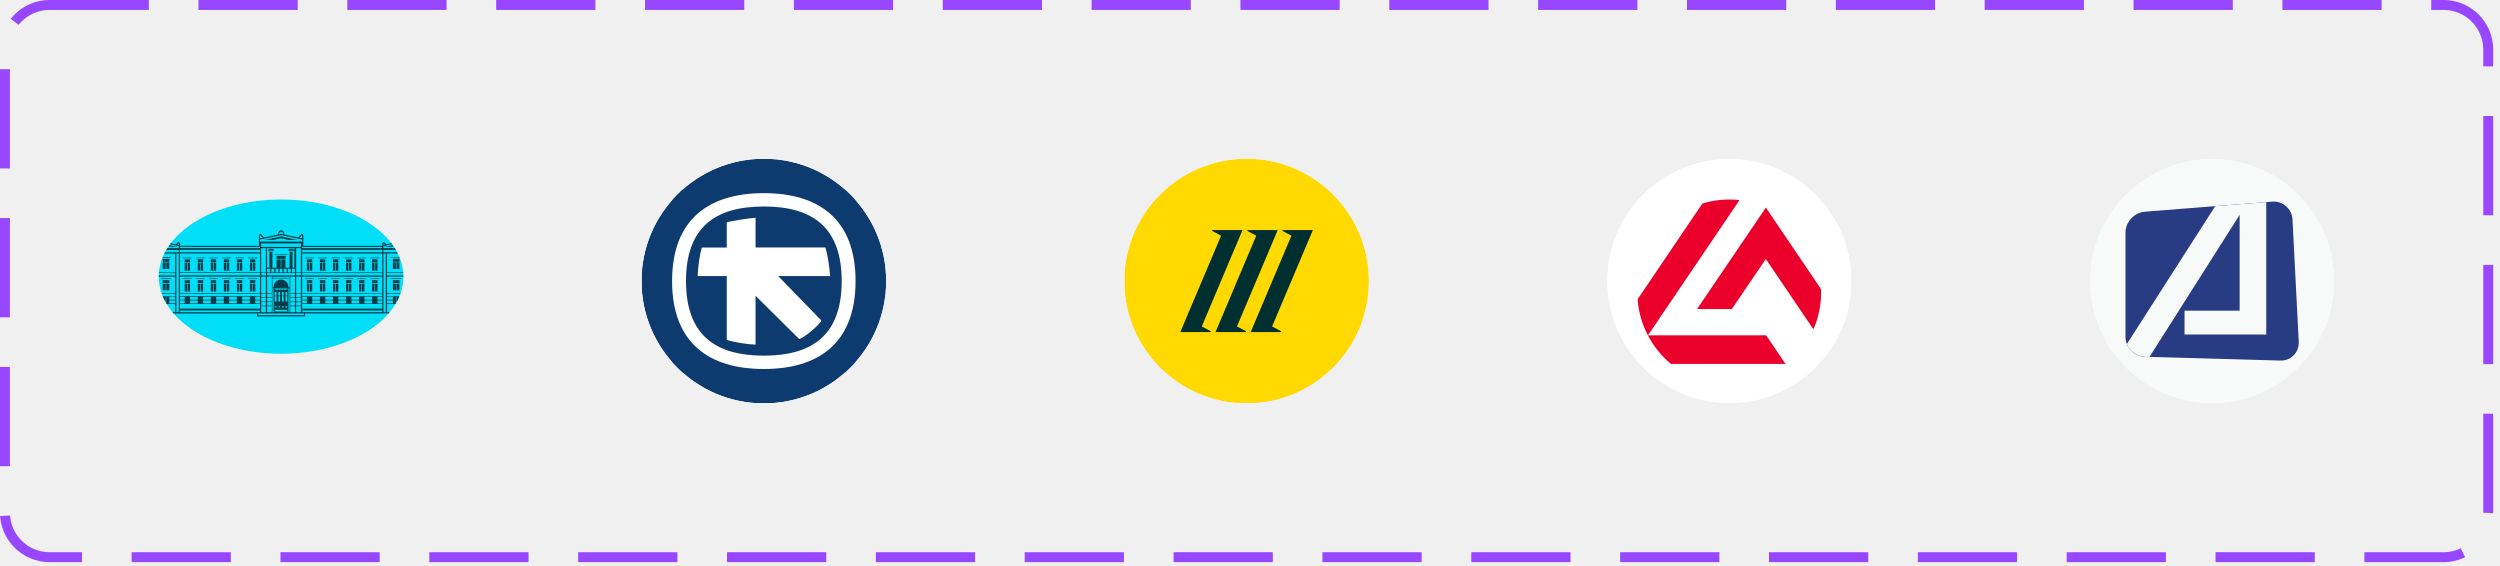
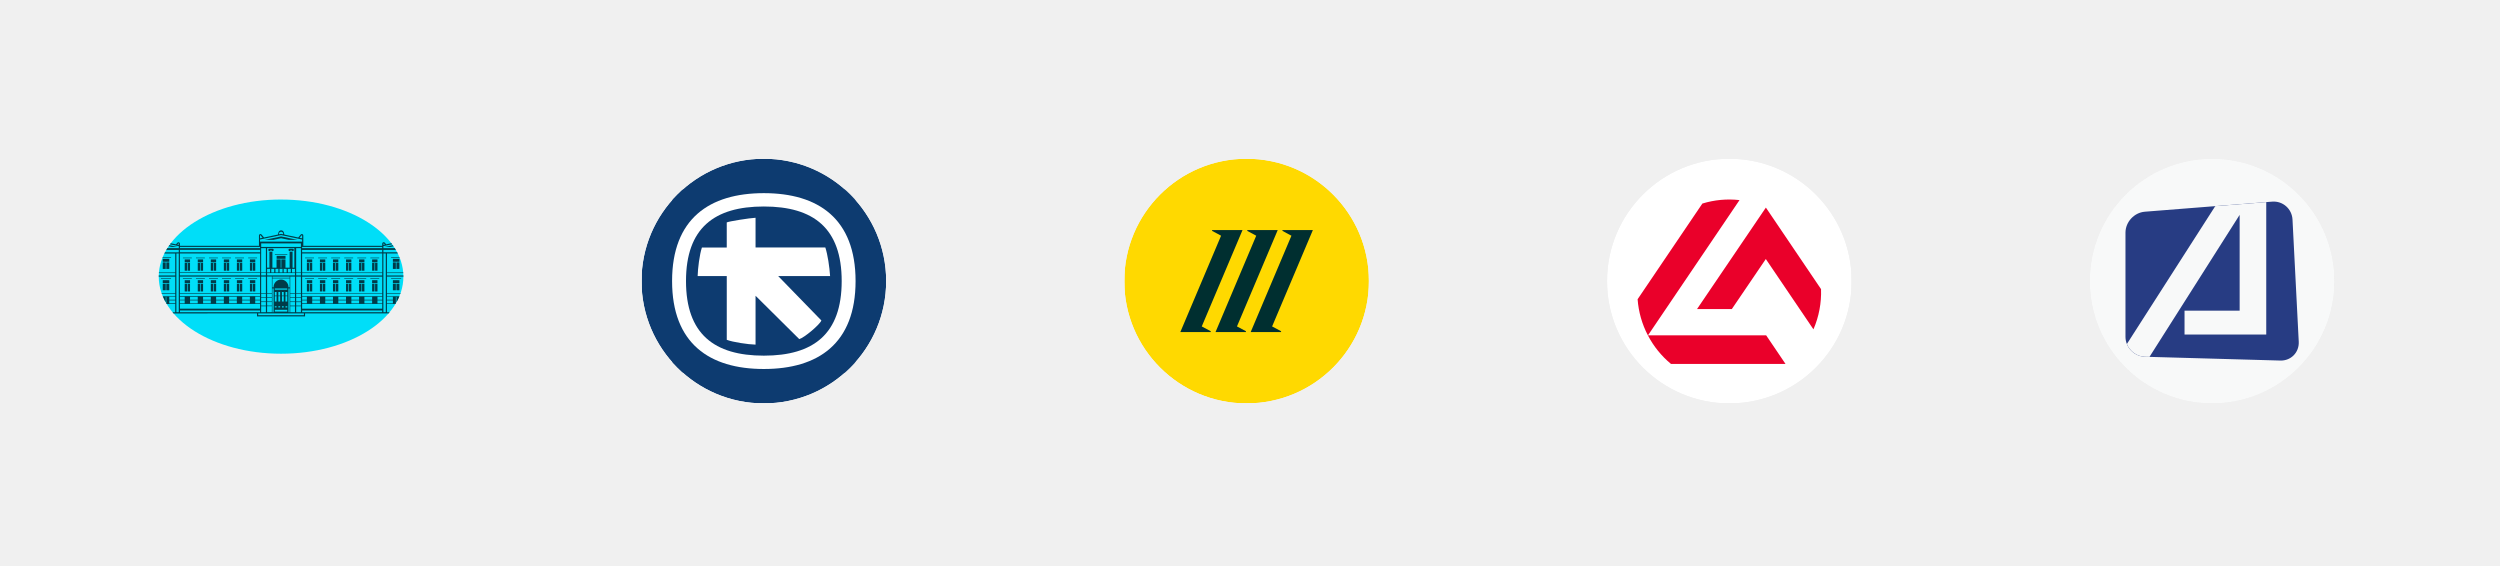
<svg xmlns="http://www.w3.org/2000/svg" width="327" height="74" viewBox="0 0 327 74" fill="none">
-   <rect x="0.649" y="0.649" width="324.812" height="72.23" rx="5.84" stroke="#9747FF" stroke-width="1.298" stroke-dasharray="12.98 6.49" />
  <g clip-path="url(#clip0_5381_8176)">
    <path d="M36.764 26.097C27.927 26.097 20.764 30.613 20.764 36.182C20.764 41.752 27.927 46.266 36.764 46.266C45.6 46.266 52.764 41.751 52.764 36.182C52.764 30.614 45.6 26.099 36.764 26.099" fill="#00DEF8" />
    <path d="M50.614 36.183H52.764C52.764 36.131 52.764 36.079 52.764 36.027H50.614V35.718H52.747C52.747 35.691 52.747 35.666 52.741 35.636H50.614V33.153H52.031L52.025 33.14C52.001 33.093 51.976 33.046 51.951 32.998H50.148V32.688H51.779L51.75 32.639L51.681 32.525L51.637 32.454H50.148V32.192L51.293 31.948C51.261 31.904 51.227 31.859 51.193 31.815L50.516 31.958L50.332 31.742C50.307 31.713 50.273 31.692 50.235 31.682C50.197 31.672 50.157 31.674 50.12 31.688C50.084 31.701 50.052 31.726 50.029 31.758C50.007 31.79 49.995 31.828 49.995 31.867V32.147H39.674V30.802C39.674 30.762 39.662 30.724 39.639 30.692C39.617 30.66 39.585 30.636 39.549 30.622C39.512 30.609 39.472 30.607 39.434 30.616C39.396 30.626 39.362 30.648 39.337 30.677L39.011 31.064L37.202 30.681L37.121 30.39C37.099 30.315 37.053 30.249 36.99 30.202C36.928 30.155 36.852 30.13 36.773 30.13C36.695 30.13 36.619 30.155 36.556 30.202C36.494 30.249 36.448 30.315 36.426 30.39L36.345 30.681L34.534 31.064L34.209 30.677C34.183 30.648 34.149 30.626 34.111 30.616C34.073 30.607 34.033 30.609 33.997 30.622C33.96 30.636 33.928 30.66 33.906 30.692C33.883 30.724 33.871 30.762 33.871 30.802V32.147H23.538V31.867C23.536 31.829 23.523 31.792 23.501 31.761C23.479 31.73 23.447 31.706 23.412 31.693C23.376 31.68 23.337 31.678 23.299 31.687C23.262 31.697 23.229 31.717 23.203 31.745L23.02 31.96L22.34 31.817C22.305 31.862 22.271 31.908 22.237 31.953L23.386 32.197V32.459H21.89C21.841 32.536 21.794 32.614 21.748 32.692H23.382V33.003H21.577L21.544 33.066C21.528 33.096 21.513 33.127 21.497 33.158H22.917V35.641H20.786V35.666C20.786 35.683 20.786 35.701 20.786 35.719H22.917V36.029H20.764C20.764 36.08 20.764 36.132 20.764 36.184H22.917V38.356H21.136L21.164 38.438H22.917V38.748H21.284C21.362 38.936 21.448 39.122 21.543 39.306C21.583 39.384 21.625 39.462 21.669 39.54L21.676 39.552V38.826H21.757V39.679H21.748L21.795 39.76H22.917V40.846H22.567C22.609 40.898 22.648 40.948 22.695 40.999L33.617 40.994V41.382H39.901V40.994H50.834L50.94 40.869L50.961 40.843H50.613V39.757H51.733L51.764 39.703L51.778 39.679V38.827H51.859V39.548C51.919 39.439 51.976 39.333 52.029 39.227L52.077 39.131C52.138 39.004 52.195 38.877 52.248 38.749H50.622V38.439H52.373L52.4 38.357H50.614V36.183ZM50.221 31.855L50.342 31.997L50.148 32.038V31.881C50.148 31.872 50.151 31.864 50.156 31.858C50.161 31.851 50.168 31.846 50.175 31.843C50.183 31.84 50.192 31.839 50.2 31.841C50.208 31.843 50.215 31.849 50.221 31.855ZM22.917 39.674H22.141V39.288H22.917V39.674ZM22.917 39.209H22.141V38.821H22.917V39.209ZM23.382 40.835H23.072V33.154H23.382V40.835ZM23.382 32.035L23.189 31.995L23.31 31.852C23.315 31.846 23.323 31.842 23.331 31.84C23.339 31.838 23.347 31.838 23.355 31.841C23.363 31.844 23.37 31.849 23.375 31.856C23.379 31.863 23.382 31.871 23.382 31.879V32.035ZM49.993 32.456H39.516V32.301H49.992L49.993 32.456ZM39.52 38.818H40.14V39.205H39.52V38.818ZM40.14 39.67H39.52V39.288H40.14V39.67ZM39.517 32.687H49.992V32.995H39.516L39.517 32.687ZM39.447 30.786C39.453 30.779 39.46 30.775 39.468 30.772C39.476 30.77 39.485 30.77 39.493 30.773C39.501 30.776 39.508 30.782 39.513 30.789C39.518 30.796 39.52 30.805 39.52 30.813V31.171L39.181 31.099L39.447 30.786ZM36.508 30.495L36.548 30.46V30.398C36.548 30.393 36.549 30.388 36.551 30.383C36.553 30.379 36.556 30.374 36.56 30.371C36.564 30.367 36.568 30.365 36.573 30.363C36.578 30.361 36.583 30.36 36.588 30.36H36.663L36.735 30.297C36.743 30.289 36.753 30.285 36.764 30.285C36.774 30.285 36.784 30.289 36.792 30.297L36.864 30.36H36.939C36.944 30.36 36.95 30.361 36.954 30.363C36.959 30.365 36.964 30.367 36.967 30.371C36.971 30.374 36.974 30.379 36.976 30.383C36.978 30.388 36.979 30.393 36.979 30.398V30.46L37.019 30.495C37.034 30.508 37.044 30.526 37.046 30.546C37.047 30.566 37.041 30.586 37.029 30.602L36.995 30.638L36.761 30.588L36.523 30.639L36.495 30.602C36.483 30.586 36.477 30.566 36.478 30.546C36.48 30.526 36.49 30.508 36.505 30.495M34.008 30.813C34.007 30.805 34.01 30.796 34.014 30.789C34.019 30.782 34.026 30.776 34.034 30.773C34.042 30.77 34.051 30.77 34.059 30.772C34.067 30.775 34.075 30.779 34.08 30.786L34.347 31.099L34.008 31.171V30.813ZM34.008 31.329L36.762 30.747L39.516 31.329V31.602H34.011L34.008 31.329ZM38.74 39.515H39.36V39.977H38.74V39.515ZM39.36 40.834H38.74V40.059H39.36V40.834ZM38.74 38.972H39.36V39.434H38.74V38.972ZM38.74 38.429H39.36V38.891H38.74V38.429ZM38.74 36.179H39.36V38.351H38.74V36.179ZM38.74 35.712H39.36V36.023H38.74V35.712ZM38.74 32.454H39.36V35.635H38.74V32.454ZM34.162 31.834H39.36V32.3H34.166L34.162 31.834ZM37.963 39.514H38.584V39.976H37.963V39.514ZM38.584 40.834H37.963V40.058H38.584V40.834ZM37.963 38.971H38.584V39.433H37.963V38.971ZM37.963 38.428H38.584V38.89H37.963V38.428ZM37.963 36.178H38.584V38.35H37.963V36.178ZM34.937 35.713H38.584V36.024H34.942L34.937 35.713ZM37.729 37.575C37.729 37.562 37.729 37.549 37.729 37.536C37.729 37.279 37.627 37.032 37.445 36.85C37.263 36.668 37.016 36.566 36.759 36.566C36.502 36.566 36.255 36.668 36.074 36.85C35.892 37.032 35.789 37.279 35.789 37.536C35.789 37.549 35.789 37.562 35.789 37.575H35.633V36.411H37.89V37.58L37.729 37.575ZM37.885 40.834H37.73V37.734H37.885V40.834ZM36.177 39.437H35.945V38.739H36.177V39.437ZM35.945 38.196H36.177V38.662H35.945V38.196ZM36.177 40.211H35.945V40.058H36.177V40.211ZM37.574 40.756H35.947V40.524H37.574V40.756ZM36.642 39.437H36.41V38.739H36.642V39.437ZM36.41 38.196H36.642V38.662H36.41V38.196ZM36.642 40.211H36.41V40.058H36.642V40.211ZM37.108 39.437H36.882V38.739H37.114L37.108 39.437ZM36.876 38.196H37.108V38.662H36.882L36.876 38.196ZM37.108 40.213H36.882V40.058H37.114L37.108 40.213ZM37.341 40.058H37.574V40.213H37.341V40.058ZM37.341 38.739H37.574V39.437H37.341V38.739ZM37.341 38.195H37.574V38.661H37.341V38.195ZM35.945 37.729H37.571V37.885H35.945V37.729ZM35.789 40.833H35.634V37.734H35.789V40.833ZM35.634 36.178H37.89V36.333H35.64L35.634 36.178ZM34.936 39.512H35.564V39.974H34.944L34.936 39.512ZM35.556 40.831H34.936V40.055H35.564L35.556 40.831ZM34.936 38.969H35.564V39.431H34.944L34.936 38.969ZM34.936 38.425H35.564V38.888H34.944L34.936 38.425ZM34.936 36.175H35.564V38.347H34.944L34.936 36.175ZM37.883 32.917V35.012H37.34V33.925H36.797V35.012H36.716V33.925H36.172V35.012H35.629V32.917H35.241V35.012H34.931V32.456H38.5V35.017H38.267V32.922L37.883 32.917ZM38.039 35.632H37.651V35.166H38.039V35.632ZM37.496 35.632H37.108V35.166H37.496V35.632ZM36.952 35.632H36.564V35.166H36.952V35.632ZM36.409 35.632H36.028V35.166H36.416L36.409 35.632ZM35.866 35.632H35.483V35.166H35.871L35.866 35.632ZM35.323 35.632H34.935V35.17H35.323V35.632ZM38.193 35.17H38.581V35.636H38.193V35.17ZM34.159 39.514H34.779V39.976H34.159V39.514ZM34.779 40.834H34.159V40.058H34.779V40.834ZM34.159 38.971H34.779V39.433H34.159V38.971ZM34.159 38.428H34.779V38.89H34.159V38.428ZM34.159 36.178H34.779V38.35H34.159V36.178ZM34.159 35.711H34.779V36.023H34.159V35.711ZM34.159 32.453H34.779V35.635H34.159V32.453ZM23.53 32.298H34.011V32.453H23.538L23.53 32.298ZM23.53 32.686H34.019V32.996H23.538L23.53 32.686ZM23.53 33.151H34.019V35.634H23.538L23.53 33.151ZM23.53 35.711H34.011V36.022H23.538L23.53 35.711ZM23.53 36.176H34.011V38.348H23.538L23.53 36.176ZM23.53 38.426H34.011V38.737H23.538L23.53 38.426ZM33.383 38.815H34.004V39.202H33.383V38.815ZM34.004 39.666H33.383V39.288H34.004V39.666ZM31.676 38.815H32.685V39.202H31.676V38.815ZM32.685 39.666H31.676V39.288H32.685V39.666ZM29.969 38.815H30.978V39.202H29.969V38.815ZM30.978 39.666H29.969V39.288H30.978V39.666ZM28.27 38.822H29.278V39.209H28.27V38.822ZM29.278 39.673H28.27V39.288H29.278V39.673ZM26.563 38.822H27.571V39.209H26.563V38.822ZM27.571 39.673H26.563V39.288H27.571V39.673ZM24.856 38.822H25.864V39.209H24.857L24.856 38.822ZM25.864 39.673H24.857V39.288H25.865L25.864 39.673ZM23.537 38.822H24.157V39.209H23.538L23.537 38.822ZM23.537 39.286H24.157V39.673H23.538L23.537 39.286ZM23.537 39.751H34.011V40.372H23.538L23.537 39.751ZM23.537 40.605H34.019V40.838H23.538L23.537 40.605ZM39.751 41.225H33.775V40.995H39.752L39.751 41.225ZM49.992 40.838H39.519V40.605H49.992V40.838ZM49.992 40.372H39.519V39.752H49.992V40.372ZM41.846 39.673H40.838V39.288H41.846V39.673ZM40.838 38.822H41.846V39.209H40.838V38.822ZM43.553 39.673H42.545V39.288H43.553V39.673ZM42.545 38.822H43.553V39.209H42.545V38.822ZM45.26 39.673H44.252V39.288H45.26V39.673ZM44.252 38.822H45.26V39.209H44.252V38.822ZM46.967 39.673H45.959V39.288H46.967V39.673ZM45.959 38.822H46.967V39.209H45.959V38.822ZM48.674 39.673H47.665V39.288H48.673L48.674 39.673ZM47.666 38.822H48.674V39.209H47.665L47.666 38.822ZM49.993 39.673H49.373V39.288H49.993V39.673ZM49.993 39.209H49.373V38.822H49.993V39.209ZM49.993 38.743H39.519V38.433H49.992L49.993 38.743ZM49.993 38.356H39.519V36.184H49.992L49.993 38.356ZM49.993 36.028H39.519V35.718H49.992L49.993 36.028ZM49.999 35.64H39.519V33.157H49.998L49.999 35.64ZM50.459 40.838H50.148V33.157H50.459V40.838ZM50.614 38.822H51.39V39.209H50.614V38.822ZM50.614 39.288H51.39V39.675H50.614V39.288Z" fill="#003C49" />
    <path d="M23.226 32.304L22.146 32.072L22.097 32.141L22.05 32.21L22.476 32.3L23.226 32.304Z" fill="#003C49" />
    <path d="M34.643 31.372H35.768L36.766 31.162L37.764 31.372H38.888L36.766 30.923L34.643 31.372Z" fill="#003C49" />
    <path d="M51.052 32.303L51.476 32.214L51.429 32.144L51.38 32.076L50.303 32.303H51.052Z" fill="#003C49" />
    <path d="M25.089 33.701H23.925V33.778H25.089V33.701Z" fill="#003C49" />
    <path d="M24.858 33.933H24.159V34.321H24.858V33.933Z" fill="#003C49" />
    <path d="M24.47 34.398H24.159V35.408H24.47V34.398Z" fill="#003C49" />
    <path d="M24.856 34.398H24.545V35.408H24.856V34.398Z" fill="#003C49" />
    <path d="M26.795 33.7H25.631V33.778H26.795V33.7Z" fill="#003C49" />
    <path d="M26.565 33.933H25.866V34.321H26.565V33.933Z" fill="#003C49" />
    <path d="M26.177 34.398H25.866V35.408H26.177V34.398Z" fill="#003C49" />
    <path d="M26.563 34.398H26.252V35.408H26.563V34.398Z" fill="#003C49" />
    <path d="M28.504 33.7H27.34V33.778H28.504V33.7Z" fill="#003C49" />
    <path d="M28.27 33.933H27.571V34.321H28.27V33.933Z" fill="#003C49" />
    <path d="M27.882 34.398H27.571V35.408H27.882V34.398Z" fill="#003C49" />
    <path d="M28.272 34.398H27.961V35.408H28.272V34.398Z" fill="#003C49" />
    <path d="M30.209 33.7H29.045V33.778H30.209V33.7Z" fill="#003C49" />
    <path d="M29.979 33.933H29.279V34.321H29.979V33.933Z" fill="#003C49" />
    <path d="M29.59 34.398H29.279V35.408H29.59V34.398Z" fill="#003C49" />
    <path d="M29.976 34.398H29.665V35.408H29.976V34.398Z" fill="#003C49" />
    <path d="M31.915 33.7H30.752V33.778H31.915V33.7Z" fill="#003C49" />
    <path d="M31.683 33.933H30.984V34.321H31.683V33.933Z" fill="#003C49" />
    <path d="M31.295 34.398H30.984V35.408H31.295V34.398Z" fill="#003C49" />
    <path d="M31.685 34.398H31.374V35.408H31.685V34.398Z" fill="#003C49" />
    <path d="M33.624 33.7H32.46V33.778H33.624V33.7Z" fill="#003C49" />
    <path d="M33.39 33.933H32.691V34.321H33.39V33.933Z" fill="#003C49" />
    <path d="M33.002 34.398H32.691V35.408H33.002V34.398Z" fill="#003C49" />
    <path d="M33.391 34.398H33.08V35.408H33.391V34.398Z" fill="#003C49" />
    <path d="M37.581 33.236H35.952V33.313H37.581V33.236Z" fill="#003C49" />
    <path d="M37.347 33.467H36.183V33.852H37.347V33.467Z" fill="#003C49" />
    <path d="M38.437 32.69C38.436 32.669 38.431 32.649 38.423 32.63C38.414 32.611 38.402 32.594 38.387 32.579C38.372 32.565 38.354 32.554 38.335 32.547C38.315 32.539 38.295 32.536 38.274 32.536H37.899C37.877 32.535 37.856 32.538 37.836 32.545C37.816 32.552 37.798 32.563 37.782 32.577C37.767 32.592 37.754 32.609 37.746 32.629C37.737 32.648 37.733 32.669 37.733 32.691C37.733 32.712 37.737 32.733 37.746 32.752C37.754 32.772 37.767 32.789 37.782 32.804C37.798 32.818 37.816 32.829 37.836 32.837C37.856 32.843 37.877 32.846 37.899 32.845C37.908 32.845 37.918 32.843 37.927 32.84C37.936 32.836 37.944 32.83 37.951 32.823C37.957 32.816 37.962 32.808 37.966 32.798C37.969 32.789 37.97 32.78 37.969 32.77H38.202C38.201 32.78 38.203 32.789 38.206 32.798C38.209 32.808 38.214 32.816 38.221 32.823C38.228 32.83 38.236 32.836 38.245 32.84C38.254 32.843 38.263 32.845 38.273 32.845C38.294 32.846 38.315 32.842 38.334 32.835C38.353 32.827 38.371 32.816 38.386 32.802C38.402 32.787 38.414 32.77 38.422 32.751C38.431 32.732 38.435 32.712 38.436 32.691" fill="#003C49" />
    <path d="M35.635 32.536H35.26C35.239 32.535 35.217 32.538 35.197 32.545C35.177 32.552 35.159 32.563 35.143 32.577C35.128 32.592 35.115 32.609 35.107 32.629C35.098 32.648 35.094 32.669 35.094 32.691C35.094 32.712 35.098 32.733 35.107 32.752C35.115 32.772 35.128 32.789 35.143 32.804C35.159 32.818 35.177 32.829 35.197 32.837C35.217 32.843 35.239 32.846 35.26 32.845C35.27 32.845 35.279 32.843 35.288 32.84C35.297 32.836 35.305 32.83 35.312 32.823C35.319 32.816 35.324 32.808 35.327 32.798C35.33 32.789 35.331 32.78 35.331 32.77H35.563C35.563 32.78 35.564 32.789 35.567 32.798C35.57 32.808 35.575 32.816 35.582 32.823C35.589 32.83 35.597 32.836 35.606 32.84C35.615 32.843 35.624 32.845 35.634 32.845C35.655 32.846 35.677 32.843 35.697 32.837C35.717 32.829 35.735 32.818 35.751 32.804C35.766 32.789 35.779 32.772 35.787 32.752C35.796 32.733 35.8 32.712 35.8 32.691C35.8 32.669 35.796 32.648 35.787 32.629C35.779 32.609 35.766 32.592 35.751 32.577C35.735 32.563 35.717 32.552 35.697 32.545C35.677 32.538 35.656 32.535 35.635 32.536Z" fill="#003C49" />
    <path d="M22.375 33.622H21.286L21.254 33.703H22.375V33.622Z" fill="#003C49" />
    <path d="M22.142 33.855H21.288V34.24H22.142V33.855Z" fill="#003C49" />
    <path d="M21.676 34.321H21.288V35.175H21.676V34.321Z" fill="#003C49" />
    <path d="M22.142 34.321H21.753V35.175H22.142V34.321Z" fill="#003C49" />
    <path d="M22.372 36.417H21.053V36.494H22.372V36.417Z" fill="#003C49" />
    <path d="M22.142 36.648H21.288V37.033H22.142V36.648Z" fill="#003C49" />
    <path d="M21.676 37.12H21.288V37.968H21.676V37.12Z" fill="#003C49" />
    <path d="M22.142 37.113H21.753V37.967H22.142V37.113Z" fill="#003C49" />
    <path d="M51.156 33.703H52.275L52.243 33.622H51.156V33.703Z" fill="#003C49" />
    <path d="M52.243 33.855H51.389V34.24H52.243V33.855Z" fill="#003C49" />
    <path d="M52.242 34.321H51.854V35.175H52.242V34.321Z" fill="#003C49" />
    <path d="M51.777 34.322H51.389V35.175H51.777V34.322Z" fill="#003C49" />
    <path d="M52.475 36.416H51.156V36.493H52.475V36.416Z" fill="#003C49" />
    <path d="M52.243 36.648H51.389V37.033H52.243V36.648Z" fill="#003C49" />
    <path d="M52.242 37.12H51.854V37.968H52.242V37.12Z" fill="#003C49" />
    <path d="M51.777 37.114H51.389V37.968H51.777V37.114Z" fill="#003C49" />
    <path d="M25.089 36.415H23.925V36.492H25.089V36.415Z" fill="#003C49" />
    <path d="M24.858 36.648H24.159V37.036H24.858V36.648Z" fill="#003C49" />
    <path d="M24.47 37.113H24.159V38.123H24.47V37.113Z" fill="#003C49" />
    <path d="M24.856 37.114H24.545V38.122H24.856V37.114Z" fill="#003C49" />
    <path d="M26.795 36.415H25.631V36.492H26.795V36.415Z" fill="#003C49" />
    <path d="M26.565 36.648H25.866V37.036H26.565V36.648Z" fill="#003C49" />
    <path d="M26.177 37.113H25.866V38.123H26.177V37.113Z" fill="#003C49" />
    <path d="M26.563 37.114H26.252V38.122H26.563V37.114Z" fill="#003C49" />
    <path d="M28.504 36.415H27.34V36.492H28.504V36.415Z" fill="#003C49" />
    <path d="M28.27 36.648H27.571V37.036H28.27V36.648Z" fill="#003C49" />
    <path d="M27.882 37.114H27.571V38.123H27.882V37.114Z" fill="#003C49" />
    <path d="M28.272 37.114H27.961V38.122H28.272V37.114Z" fill="#003C49" />
    <path d="M30.209 36.415H29.045V36.492H30.209V36.415Z" fill="#003C49" />
    <path d="M29.979 36.648H29.279V37.036H29.979V36.648Z" fill="#003C49" />
    <path d="M29.59 37.113H29.279V38.123H29.59V37.113Z" fill="#003C49" />
    <path d="M29.976 37.114H29.665V38.122H29.976V37.114Z" fill="#003C49" />
    <path d="M31.915 36.415H30.752V36.492H31.915V36.415Z" fill="#003C49" />
    <path d="M31.683 36.648H30.984V37.036H31.683V36.648Z" fill="#003C49" />
    <path d="M31.295 37.114H30.984V38.123H31.295V37.114Z" fill="#003C49" />
    <path d="M31.685 37.114H31.374V38.122H31.685V37.114Z" fill="#003C49" />
    <path d="M33.624 36.415H32.46V36.492H33.624V36.415Z" fill="#003C49" />
    <path d="M33.39 36.648H32.691V37.036H33.39V36.648Z" fill="#003C49" />
    <path d="M33.002 37.113H32.691V38.123H33.002V37.113Z" fill="#003C49" />
    <path d="M33.391 37.114H33.08V38.122H33.391V37.114Z" fill="#003C49" />
    <path d="M41.071 33.7H39.907V33.778H41.071V33.7Z" fill="#003C49" />
    <path d="M40.839 33.933H40.14V34.321H40.839V33.933Z" fill="#003C49" />
    <path d="M40.451 34.398H40.14V35.408H40.451V34.398Z" fill="#003C49" />
    <path d="M40.84 34.398H40.529V35.408H40.84V34.398Z" fill="#003C49" />
    <path d="M42.777 33.701H41.614V33.778H42.777V33.701Z" fill="#003C49" />
    <path d="M42.546 33.933H41.846V34.321H42.546V33.933Z" fill="#003C49" />
    <path d="M42.157 34.398H41.846V35.408H42.157V34.398Z" fill="#003C49" />
    <path d="M42.545 34.398H42.234V35.408H42.545V34.398Z" fill="#003C49" />
    <path d="M44.484 33.7H43.321V33.778H44.484V33.7Z" fill="#003C49" />
    <path d="M44.252 33.933H43.553V34.321H44.252V33.933Z" fill="#003C49" />
    <path d="M43.864 34.398H43.553V35.408H43.864V34.398Z" fill="#003C49" />
    <path d="M44.252 34.398H43.941V35.408H44.252V34.398Z" fill="#003C49" />
    <path d="M46.193 33.7H45.029V33.778H46.193V33.7Z" fill="#003C49" />
    <path d="M45.959 33.933H45.26V34.321H45.959V33.933Z" fill="#003C49" />
    <path d="M45.571 34.398H45.26V35.408H45.571V34.398Z" fill="#003C49" />
    <path d="M45.959 34.398H45.648V35.408H45.959V34.398Z" fill="#003C49" />
    <path d="M47.898 33.701H46.734V33.778H47.898V33.701Z" fill="#003C49" />
    <path d="M47.668 33.933H46.969V34.321H47.668V33.933Z" fill="#003C49" />
    <path d="M47.28 34.398H46.969V35.408H47.28V34.398Z" fill="#003C49" />
    <path d="M47.666 34.398H47.355V35.408H47.666V34.398Z" fill="#003C49" />
    <path d="M49.604 33.7H48.441V33.778H49.604V33.7Z" fill="#003C49" />
    <path d="M49.373 33.933H48.673V34.321H49.373V33.933Z" fill="#003C49" />
    <path d="M48.984 34.398H48.673V35.408H48.984V34.398Z" fill="#003C49" />
    <path d="M49.374 34.398H49.063V35.408H49.374V34.398Z" fill="#003C49" />
    <path d="M41.071 36.415H39.907V36.492H41.071V36.415Z" fill="#003C49" />
    <path d="M40.839 36.648H40.14V37.036H40.839V36.648Z" fill="#003C49" />
    <path d="M40.451 37.114H40.14V38.123H40.451V37.114Z" fill="#003C49" />
    <path d="M40.84 37.114H40.529V38.122H40.84V37.114Z" fill="#003C49" />
    <path d="M42.777 36.415H41.614V36.492H42.777V36.415Z" fill="#003C49" />
    <path d="M42.546 36.648H41.846V37.036H42.546V36.648Z" fill="#003C49" />
    <path d="M42.157 37.113H41.846V38.123H42.157V37.113Z" fill="#003C49" />
    <path d="M42.545 37.114H42.234V38.122H42.545V37.114Z" fill="#003C49" />
    <path d="M44.484 36.415H43.321V36.492H44.484V36.415Z" fill="#003C49" />
    <path d="M44.252 36.648H43.553V37.036H44.252V36.648Z" fill="#003C49" />
    <path d="M43.864 37.113H43.553V38.123H43.864V37.113Z" fill="#003C49" />
    <path d="M44.252 37.114H43.941V38.122H44.252V37.114Z" fill="#003C49" />
    <path d="M46.193 36.415H45.029V36.492H46.193V36.415Z" fill="#003C49" />
    <path d="M45.959 36.648H45.26V37.036H45.959V36.648Z" fill="#003C49" />
    <path d="M45.571 37.114H45.26V38.123H45.571V37.114Z" fill="#003C49" />
    <path d="M45.959 37.114H45.648V38.122H45.959V37.114Z" fill="#003C49" />
    <path d="M47.898 36.415H46.734V36.492H47.898V36.415Z" fill="#003C49" />
    <path d="M47.668 36.648H46.969V37.036H47.668V36.648Z" fill="#003C49" />
    <path d="M47.28 37.113H46.969V38.123H47.28V37.113Z" fill="#003C49" />
    <path d="M47.666 37.114H47.355V38.122H47.666V37.114Z" fill="#003C49" />
    <path d="M49.604 36.415H48.441V36.492H49.604V36.415Z" fill="#003C49" />
    <path d="M49.373 36.648H48.673V37.036H49.373V36.648Z" fill="#003C49" />
    <path d="M48.984 37.114H48.673V38.123H48.984V37.114Z" fill="#003C49" />
    <path d="M49.374 37.114H49.063V38.122H49.374V37.114Z" fill="#003C49" />
  </g>
  <g clip-path="url(#clip1_5381_8176)">
    <mask id="mask0_5381_8176" style="mask-type:alpha" maskUnits="userSpaceOnUse" x="83" y="20" width="33" height="33">
      <path d="M99.909 52.764C108.746 52.764 115.909 45.6 115.909 36.764C115.909 27.927 108.746 20.764 99.909 20.764C91.073 20.764 83.909 27.927 83.909 36.764C83.909 45.6 91.073 52.764 99.909 52.764Z" fill="#0D3B70" />
    </mask>
    <g mask="url(#mask0_5381_8176)">
      <path d="M99.909 52.764C108.746 52.764 115.909 45.6 115.909 36.764C115.909 27.927 108.746 20.764 99.909 20.764C91.073 20.764 83.909 27.927 83.909 36.764C83.909 45.6 91.073 52.764 99.909 52.764Z" fill="#0D3B70" />
      <path d="M87.909 48.764H111.909V24.764H87.909V48.764Z" fill="#0D3B70" />
      <path d="M111.909 36.764C111.909 44.921 107.03 48.264 99.91 48.264C92.79 48.264 87.909 44.921 87.909 36.764C87.909 28.608 92.79 25.264 99.91 25.264C107.03 25.264 111.909 28.608 111.909 36.764Z" fill="white" />
      <path d="M89.729 36.764C89.729 43.684 93.416 46.52 99.91 46.52C106.407 46.52 110.093 43.684 110.093 36.764C110.093 29.843 106.407 27.009 99.91 27.009C93.416 27.009 89.729 29.843 89.729 36.764Z" fill="#0D3B70" />
      <path d="M95.059 29.092V32.373H91.812C91.5 33.288 91.274 35.138 91.253 36.108H95.061V44.45C95.87 44.757 97.869 45.057 98.826 45.076V38.685L104.544 44.356C105.191 44.175 107.199 42.494 107.438 41.921L101.782 36.106H108.577C108.5 34.919 108.261 33.306 107.954 32.372H98.826V28.484C98.063 28.519 95.363 28.945 95.061 29.091" fill="white" />
    </g>
  </g>
  <g clip-path="url(#clip2_5381_8176)">
    <mask id="mask1_5381_8176" style="mask-type:alpha" maskUnits="userSpaceOnUse" x="147" y="20" width="33" height="33">
      <path d="M163.055 52.764C171.891 52.764 179.055 45.6 179.055 36.764C179.055 27.927 171.891 20.764 163.055 20.764C154.218 20.764 147.055 27.927 147.055 36.764C147.055 45.6 154.218 52.764 163.055 52.764Z" fill="#0D3B70" />
    </mask>
    <g mask="url(#mask1_5381_8176)">
      <path d="M163.055 52.764C171.891 52.764 179.055 45.6 179.055 36.764C179.055 27.927 171.891 20.764 163.055 20.764C154.218 20.764 147.055 27.927 147.055 36.764C147.055 45.6 154.218 52.764 163.055 52.764Z" fill="#FFD900" />
      <path d="M158.543 30.097V30.202L159.717 30.831L154.388 43.431H158.365V43.326L157.191 42.697L162.52 30.097H158.543Z" fill="#002F30" />
      <path d="M167.124 30.097H163.147V30.202L164.315 30.831L158.992 43.431H162.969V43.326L161.795 42.697L167.124 30.097Z" fill="#002F30" />
      <path d="M171.721 30.097H167.745V30.202L168.919 30.831L163.59 43.431H167.566V43.326L166.392 42.697L171.721 30.097Z" fill="#002F30" />
    </g>
  </g>
  <g clip-path="url(#clip3_5381_8176)">
    <mask id="mask2_5381_8176" style="mask-type:alpha" maskUnits="userSpaceOnUse" x="210" y="20" width="33" height="33">
      <path d="M226.2 52.764C235.037 52.764 242.2 45.6 242.2 36.764C242.2 27.927 235.037 20.764 226.2 20.764C217.364 20.764 210.2 27.927 210.2 36.764C210.2 45.6 217.364 52.764 226.2 52.764Z" fill="#0D3B70" />
    </mask>
    <g mask="url(#mask2_5381_8176)">
      <path d="M226.2 52.764C235.037 52.764 242.2 45.6 242.2 36.764C242.2 27.927 235.037 20.764 226.2 20.764C217.364 20.764 210.2 27.927 210.2 36.764C210.2 45.6 217.364 52.764 226.2 52.764Z" fill="white" />
      <path d="M238.192 37.819V37.817L230.977 27.151L221.98 40.412L221.968 40.429H226.52L230.969 33.88L237.186 43.06L237.197 43.077L237.206 43.058C237.919 41.405 238.256 39.616 238.192 37.819" fill="#EA002A" />
      <path d="M231.013 43.86H215.557L227.518 26.188L227.528 26.173L227.511 26.171C225.885 25.989 224.239 26.143 222.676 26.623L222.67 26.624L214.202 39.137L214.2 39.141V39.144C214.32 40.789 214.776 42.393 215.54 43.858L215.55 43.877C216.294 45.305 217.319 46.571 218.564 47.601L218.567 47.602H233.545L231.016 43.865L231.013 43.86Z" fill="#EA002A" />
    </g>
  </g>
  <g clip-path="url(#clip4_5381_8176)">
    <mask id="mask3_5381_8176" style="mask-type:alpha" maskUnits="userSpaceOnUse" x="273" y="20" width="33" height="33">
      <path d="M289.346 52.764C298.182 52.764 305.346 45.6 305.346 36.764C305.346 27.927 298.182 20.764 289.346 20.764C280.509 20.764 273.346 27.927 273.346 36.764C273.346 45.6 280.509 52.764 289.346 52.764Z" fill="#0D3B70" />
    </mask>
    <g mask="url(#mask3_5381_8176)">
      <path d="M289.346 52.764C298.182 52.764 305.346 45.6 305.346 36.764C305.346 27.927 298.182 20.764 289.346 20.764C280.509 20.764 273.346 27.927 273.346 36.764C273.346 45.6 280.509 52.764 289.346 52.764Z" fill="#F8F9F9" />
      <path d="M300.676 44.696C300.744 46.094 299.661 47.202 298.264 47.16L280.554 46.662C279.154 46.619 278.012 45.445 278.012 44.047V30.435C278.012 29.035 279.151 27.803 280.546 27.692L297.195 26.374C298.588 26.262 299.786 27.316 299.859 28.713L300.676 44.696Z" fill="#273C83" />
      <path d="M292.946 40.637H285.737V43.757H296.425V26.435L289.754 26.963L278.197 44.994C278.573 45.939 279.488 46.629 280.553 46.662L281.153 46.678L292.946 28.103V40.637Z" fill="#F8F9F9" />
    </g>
  </g>
  <defs>
    <clipPath id="clip0_5381_8176">
      <rect width="32" height="32" fill="white" transform="translate(20.7637 20.7637)" />
    </clipPath>
    <clipPath id="clip1_5381_8176">
      <rect width="32" height="32" fill="white" transform="translate(83.9091 20.7637)" />
    </clipPath>
    <clipPath id="clip2_5381_8176">
      <rect width="32" height="32" fill="white" transform="translate(147.055 20.7637)" />
    </clipPath>
    <clipPath id="clip3_5381_8176">
      <rect width="32" height="32" fill="white" transform="translate(210.2 20.7637)" />
    </clipPath>
    <clipPath id="clip4_5381_8176">
      <rect width="32" height="32" fill="white" transform="translate(273.346 20.7637)" />
    </clipPath>
  </defs>
</svg>
